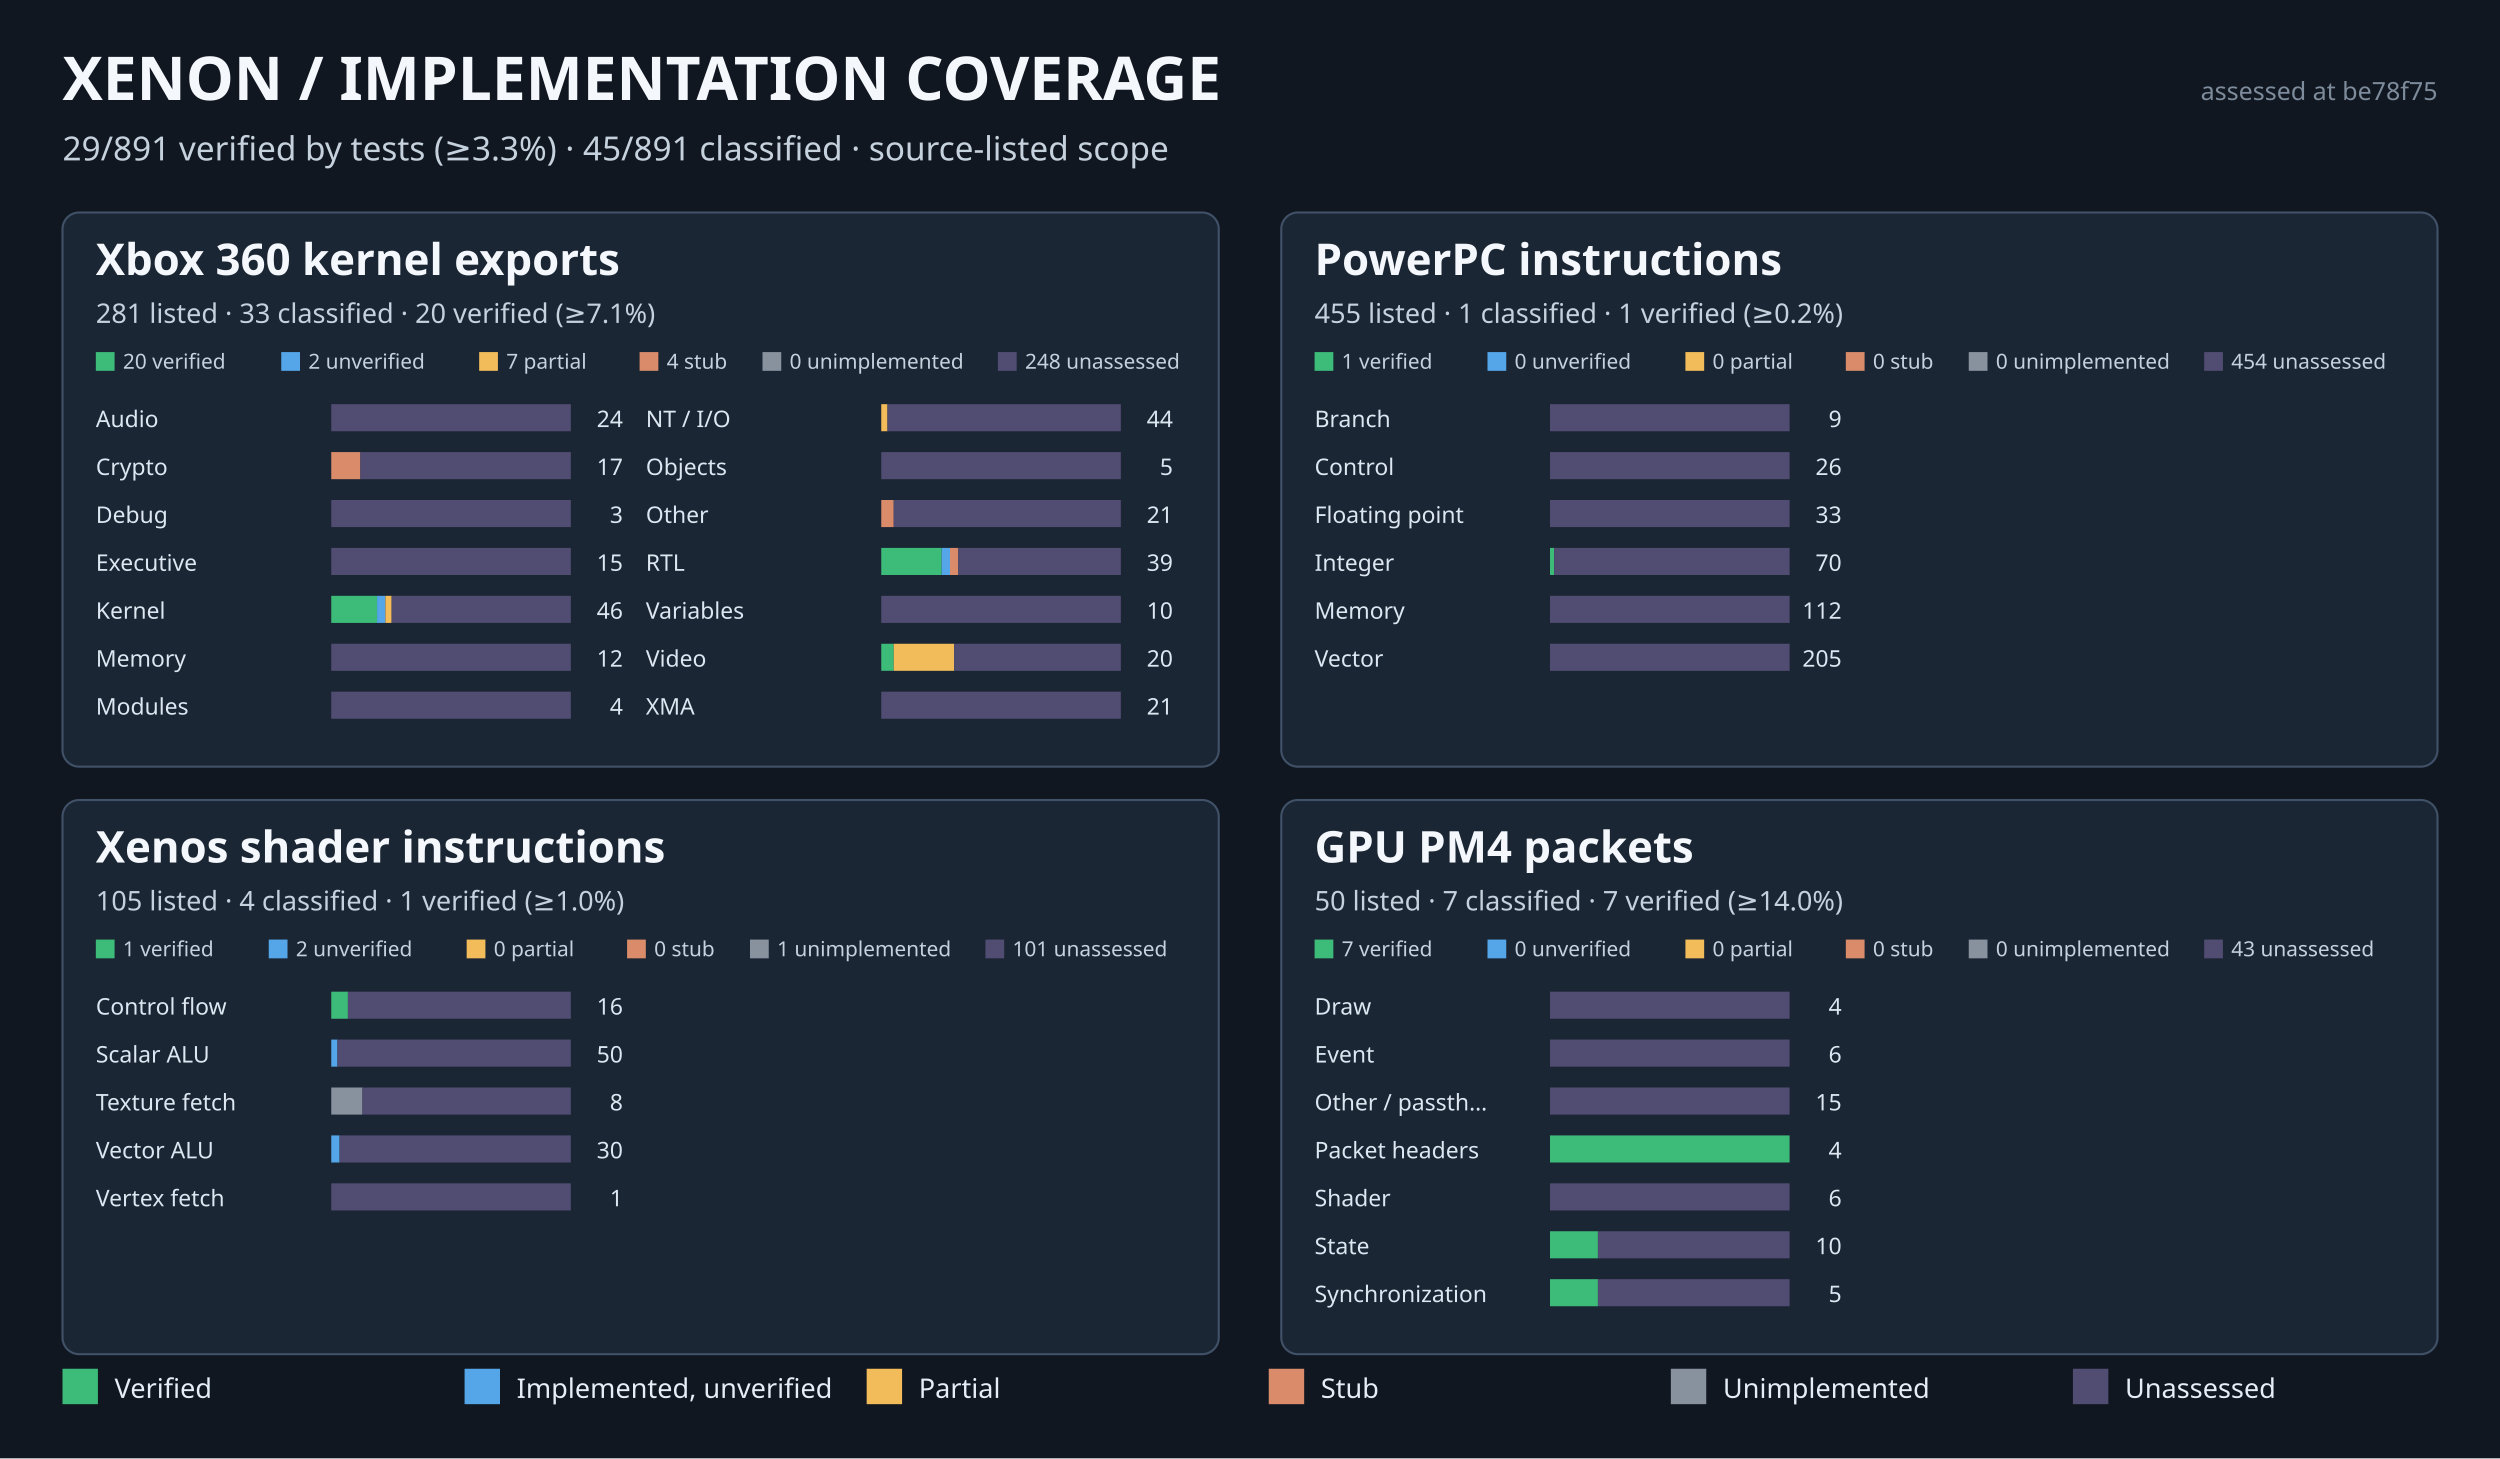
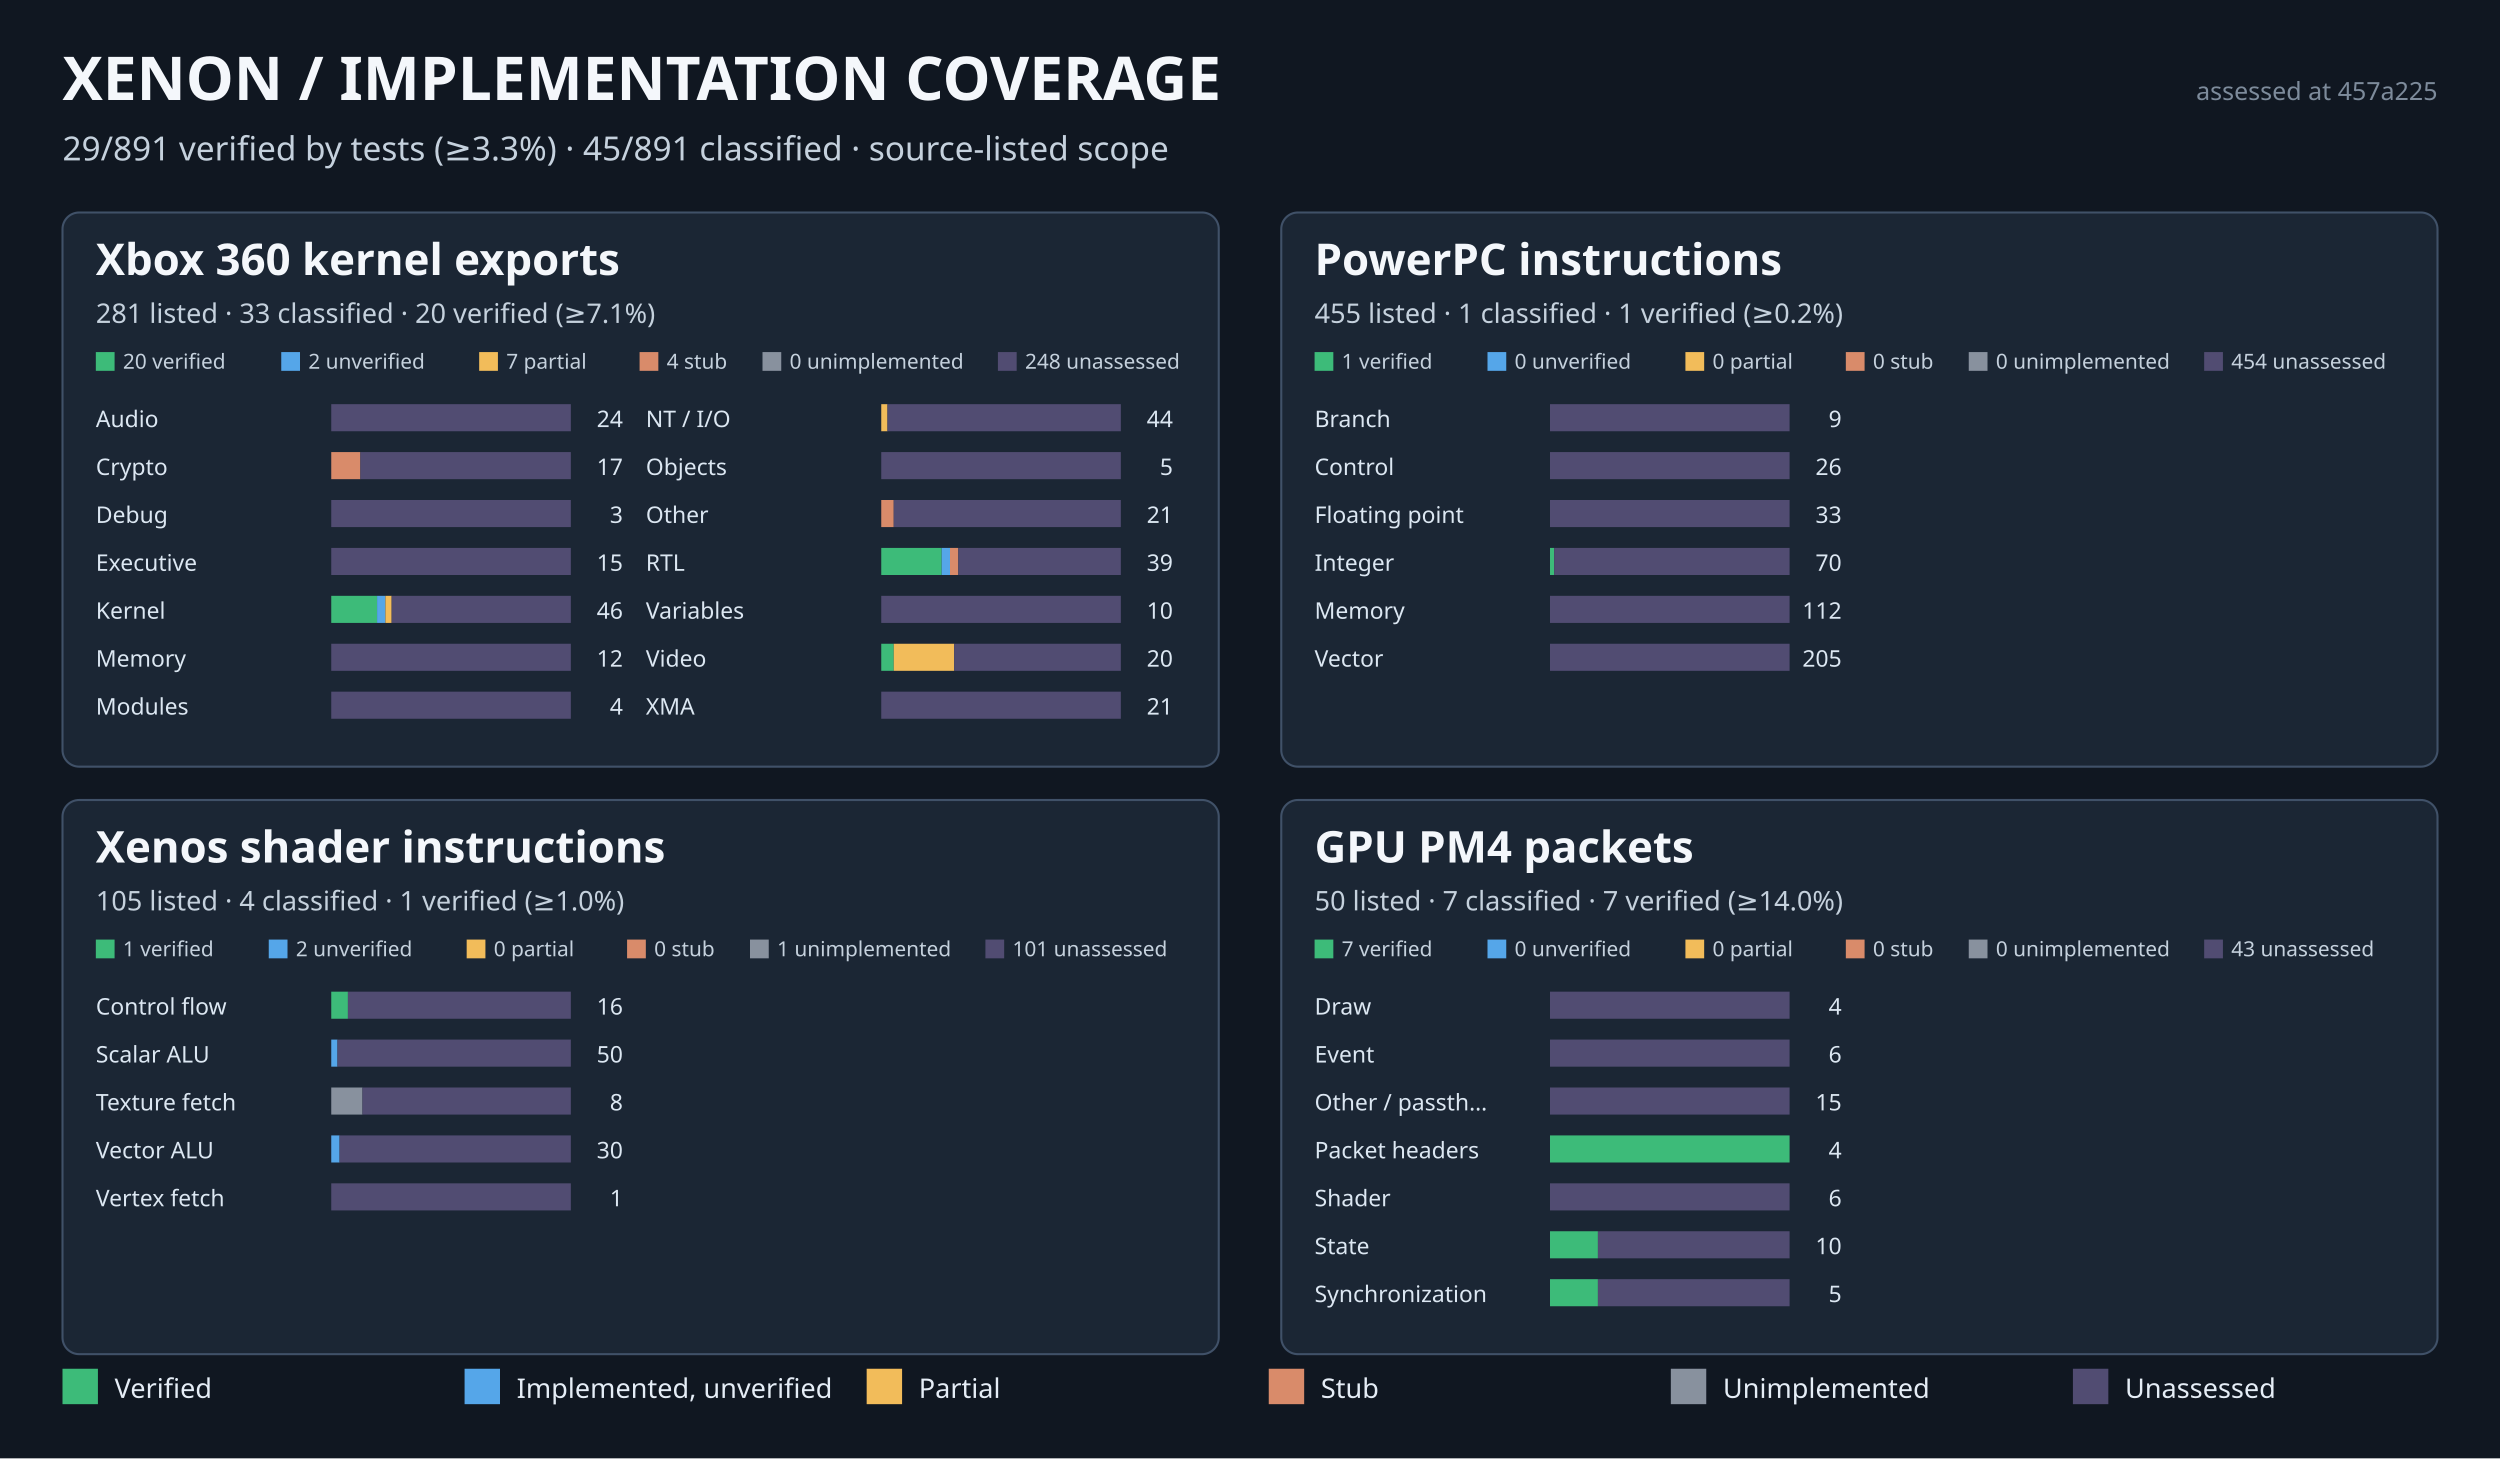
<svg xmlns="http://www.w3.org/2000/svg" width="1200" height="700" viewBox="0 0 1200 700" role="img" aria-labelledby="title desc">
  <rect width="1200" height="700" fill="#101721" />
  <text x="30" y="48" fill="#f4f7fb" font-size="29" font-weight="700" font-family="sans-serif">XENON  /  IMPLEMENTATION COVERAGE</text>
  <text x="30" y="77" fill="#c5d1dd" font-size="16" font-family="sans-serif">29/891 verified by tests (≥3.3%)  ·  45/891 classified  ·  source-listed scope</text>
-   <text x="1170" y="48" text-anchor="end" fill="#7d8b9b" font-size="12" font-family="sans-serif">assessed at be78f75</text>
+   <text x="1170" y="48" text-anchor="end" fill="#7d8b9b" font-size="12" font-family="sans-serif">assessed at 457a225</text>
  <rect x="30" y="102" width="555" height="266" rx="8" fill="#1b2634" stroke="#405168" />
  <text x="46" y="132" fill="#f4f7fb" font-size="21" font-family="sans-serif" font-weight="700">Xbox 360 kernel exports</text>
  <text x="46" y="155" fill="#c5d1dd" font-size="13" font-family="sans-serif">281 listed  ·  33 classified  ·  20 verified (≥7.1%)</text>
  <rect x="46.0" y="169" width="9" height="9" fill="#3dbb79" />
  <text x="59.0" y="177" fill="#c5d1dd" font-size="10" font-family="sans-serif">20 verified</text>
  <rect x="135.0" y="169" width="9" height="9" fill="#55a6e9" />
  <text x="148.0" y="177" fill="#c5d1dd" font-size="10" font-family="sans-serif">2 unverified</text>
  <rect x="230.0" y="169" width="9" height="9" fill="#f2bc5a" />
  <text x="243.0" y="177" fill="#c5d1dd" font-size="10" font-family="sans-serif">7 partial</text>
  <rect x="307.0" y="169" width="9" height="9" fill="#d98b6a" />
  <text x="320.0" y="177" fill="#c5d1dd" font-size="10" font-family="sans-serif">4 stub</text>
  <rect x="366.0" y="169" width="9" height="9" fill="#88919e" />
  <text x="379.0" y="177" fill="#c5d1dd" font-size="10" font-family="sans-serif">0 unimplemented</text>
  <rect x="479.0" y="169" width="9" height="9" fill="#514c72" />
  <text x="492.0" y="177" fill="#c5d1dd" font-size="10" font-family="sans-serif">248 unassessed</text>
  <text x="46" y="205" fill="#dce7f2" font-size="11" font-family="sans-serif">Audio</text>
  <rect x="159" y="194" width="115" height="13" fill="#514c72" />
  <text x="299" y="205" text-anchor="end" fill="#dce7f2" font-size="11" font-family="sans-serif">24</text>
  <text x="46" y="228" fill="#dce7f2" font-size="11" font-family="sans-serif">Crypto</text>
  <rect x="159" y="217" width="14" height="13" fill="#d98b6a" />
  <rect x="173" y="217" width="101" height="13" fill="#514c72" />
  <text x="299" y="228" text-anchor="end" fill="#dce7f2" font-size="11" font-family="sans-serif">17</text>
  <text x="46" y="251" fill="#dce7f2" font-size="11" font-family="sans-serif">Debug</text>
  <rect x="159" y="240" width="115" height="13" fill="#514c72" />
  <text x="299" y="251" text-anchor="end" fill="#dce7f2" font-size="11" font-family="sans-serif">3</text>
  <text x="46" y="274" fill="#dce7f2" font-size="11" font-family="sans-serif">Executive</text>
  <rect x="159" y="263" width="115" height="13" fill="#514c72" />
  <text x="299" y="274" text-anchor="end" fill="#dce7f2" font-size="11" font-family="sans-serif">15</text>
  <text x="46" y="297" fill="#dce7f2" font-size="11" font-family="sans-serif">Kernel</text>
  <rect x="159" y="286" width="22" height="13" fill="#3dbb79" />
  <rect x="181" y="286" width="4" height="13" fill="#55a6e9" />
  <rect x="185" y="286" width="3" height="13" fill="#f2bc5a" />
  <rect x="188" y="286" width="86" height="13" fill="#514c72" />
  <text x="299" y="297" text-anchor="end" fill="#dce7f2" font-size="11" font-family="sans-serif">46</text>
  <text x="46" y="320" fill="#dce7f2" font-size="11" font-family="sans-serif">Memory</text>
  <rect x="159" y="309" width="115" height="13" fill="#514c72" />
  <text x="299" y="320" text-anchor="end" fill="#dce7f2" font-size="11" font-family="sans-serif">12</text>
  <text x="46" y="343" fill="#dce7f2" font-size="11" font-family="sans-serif">Modules</text>
  <rect x="159" y="332" width="115" height="13" fill="#514c72" />
  <text x="299" y="343" text-anchor="end" fill="#dce7f2" font-size="11" font-family="sans-serif">4</text>
  <text x="310" y="205" fill="#dce7f2" font-size="11" font-family="sans-serif">NT / I/O</text>
  <rect x="423" y="194" width="3" height="13" fill="#f2bc5a" />
  <rect x="426" y="194" width="112" height="13" fill="#514c72" />
  <text x="563" y="205" text-anchor="end" fill="#dce7f2" font-size="11" font-family="sans-serif">44</text>
  <text x="310" y="228" fill="#dce7f2" font-size="11" font-family="sans-serif">Objects</text>
  <rect x="423" y="217" width="115" height="13" fill="#514c72" />
  <text x="563" y="228" text-anchor="end" fill="#dce7f2" font-size="11" font-family="sans-serif">5</text>
  <text x="310" y="251" fill="#dce7f2" font-size="11" font-family="sans-serif">Other</text>
  <rect x="423" y="240" width="6" height="13" fill="#d98b6a" />
  <rect x="429" y="240" width="109" height="13" fill="#514c72" />
  <text x="563" y="251" text-anchor="end" fill="#dce7f2" font-size="11" font-family="sans-serif">21</text>
  <text x="310" y="274" fill="#dce7f2" font-size="11" font-family="sans-serif">RTL</text>
  <rect x="423" y="263" width="29" height="13" fill="#3dbb79" />
  <rect x="452" y="263" width="4" height="13" fill="#55a6e9" />
  <rect x="456" y="263" width="4" height="13" fill="#d98b6a" />
  <rect x="460" y="263" width="78" height="13" fill="#514c72" />
  <text x="563" y="274" text-anchor="end" fill="#dce7f2" font-size="11" font-family="sans-serif">39</text>
  <text x="310" y="297" fill="#dce7f2" font-size="11" font-family="sans-serif">Variables</text>
  <rect x="423" y="286" width="115" height="13" fill="#514c72" />
  <text x="563" y="297" text-anchor="end" fill="#dce7f2" font-size="11" font-family="sans-serif">10</text>
  <text x="310" y="320" fill="#dce7f2" font-size="11" font-family="sans-serif">Video</text>
  <rect x="423" y="309" width="6" height="13" fill="#3dbb79" />
  <rect x="429" y="309" width="29" height="13" fill="#f2bc5a" />
  <rect x="458" y="309" width="80" height="13" fill="#514c72" />
  <text x="563" y="320" text-anchor="end" fill="#dce7f2" font-size="11" font-family="sans-serif">20</text>
  <text x="310" y="343" fill="#dce7f2" font-size="11" font-family="sans-serif">XMA</text>
  <rect x="423" y="332" width="115" height="13" fill="#514c72" />
  <text x="563" y="343" text-anchor="end" fill="#dce7f2" font-size="11" font-family="sans-serif">21</text>
  <rect x="615" y="102" width="555" height="266" rx="8" fill="#1b2634" stroke="#405168" />
  <text x="631" y="132" fill="#f4f7fb" font-size="21" font-family="sans-serif" font-weight="700">PowerPC instructions</text>
  <text x="631" y="155" fill="#c5d1dd" font-size="13" font-family="sans-serif">455 listed  ·  1 classified  ·  1 verified (≥0.2%)</text>
  <rect x="631.0" y="169" width="9" height="9" fill="#3dbb79" />
  <text x="644.0" y="177" fill="#c5d1dd" font-size="10" font-family="sans-serif">1 verified</text>
  <rect x="714.0" y="169" width="9" height="9" fill="#55a6e9" />
  <text x="727.0" y="177" fill="#c5d1dd" font-size="10" font-family="sans-serif">0 unverified</text>
  <rect x="809.0" y="169" width="9" height="9" fill="#f2bc5a" />
  <text x="822.0" y="177" fill="#c5d1dd" font-size="10" font-family="sans-serif">0 partial</text>
  <rect x="886.0" y="169" width="9" height="9" fill="#d98b6a" />
  <text x="899.0" y="177" fill="#c5d1dd" font-size="10" font-family="sans-serif">0 stub</text>
  <rect x="945.0" y="169" width="9" height="9" fill="#88919e" />
  <text x="958.0" y="177" fill="#c5d1dd" font-size="10" font-family="sans-serif">0 unimplemented</text>
  <rect x="1058.0" y="169" width="9" height="9" fill="#514c72" />
  <text x="1071.0" y="177" fill="#c5d1dd" font-size="10" font-family="sans-serif">454 unassessed</text>
  <text x="631" y="205" fill="#dce7f2" font-size="11" font-family="sans-serif">Branch</text>
  <rect x="744" y="194" width="115" height="13" fill="#514c72" />
  <text x="884" y="205" text-anchor="end" fill="#dce7f2" font-size="11" font-family="sans-serif">9</text>
  <text x="631" y="228" fill="#dce7f2" font-size="11" font-family="sans-serif">Control</text>
  <rect x="744" y="217" width="115" height="13" fill="#514c72" />
  <text x="884" y="228" text-anchor="end" fill="#dce7f2" font-size="11" font-family="sans-serif">26</text>
  <text x="631" y="251" fill="#dce7f2" font-size="11" font-family="sans-serif">Floating point</text>
  <rect x="744" y="240" width="115" height="13" fill="#514c72" />
  <text x="884" y="251" text-anchor="end" fill="#dce7f2" font-size="11" font-family="sans-serif">33</text>
  <text x="631" y="274" fill="#dce7f2" font-size="11" font-family="sans-serif">Integer</text>
  <rect x="744" y="263" width="2" height="13" fill="#3dbb79" />
  <rect x="746" y="263" width="113" height="13" fill="#514c72" />
  <text x="884" y="274" text-anchor="end" fill="#dce7f2" font-size="11" font-family="sans-serif">70</text>
  <text x="631" y="297" fill="#dce7f2" font-size="11" font-family="sans-serif">Memory</text>
  <rect x="744" y="286" width="115" height="13" fill="#514c72" />
  <text x="884" y="297" text-anchor="end" fill="#dce7f2" font-size="11" font-family="sans-serif">112</text>
  <text x="631" y="320" fill="#dce7f2" font-size="11" font-family="sans-serif">Vector</text>
  <rect x="744" y="309" width="115" height="13" fill="#514c72" />
  <text x="884" y="320" text-anchor="end" fill="#dce7f2" font-size="11" font-family="sans-serif">205</text>
  <rect x="30" y="384" width="555" height="266" rx="8" fill="#1b2634" stroke="#405168" />
  <text x="46" y="414" fill="#f4f7fb" font-size="21" font-family="sans-serif" font-weight="700">Xenos shader instructions</text>
  <text x="46" y="437" fill="#c5d1dd" font-size="13" font-family="sans-serif">105 listed  ·  4 classified  ·  1 verified (≥1.0%)</text>
  <rect x="46.0" y="451" width="9" height="9" fill="#3dbb79" />
  <text x="59.0" y="459" fill="#c5d1dd" font-size="10" font-family="sans-serif">1 verified</text>
  <rect x="129.0" y="451" width="9" height="9" fill="#55a6e9" />
  <text x="142.0" y="459" fill="#c5d1dd" font-size="10" font-family="sans-serif">2 unverified</text>
  <rect x="224.0" y="451" width="9" height="9" fill="#f2bc5a" />
  <text x="237.0" y="459" fill="#c5d1dd" font-size="10" font-family="sans-serif">0 partial</text>
  <rect x="301.0" y="451" width="9" height="9" fill="#d98b6a" />
  <text x="314.0" y="459" fill="#c5d1dd" font-size="10" font-family="sans-serif">0 stub</text>
  <rect x="360.0" y="451" width="9" height="9" fill="#88919e" />
  <text x="373.0" y="459" fill="#c5d1dd" font-size="10" font-family="sans-serif">1 unimplemented</text>
  <rect x="473.0" y="451" width="9" height="9" fill="#514c72" />
  <text x="486.0" y="459" fill="#c5d1dd" font-size="10" font-family="sans-serif">101 unassessed</text>
  <text x="46" y="487" fill="#dce7f2" font-size="11" font-family="sans-serif">Control flow</text>
  <rect x="159" y="476" width="8" height="13" fill="#3dbb79" />
  <rect x="167" y="476" width="107" height="13" fill="#514c72" />
  <text x="299" y="487" text-anchor="end" fill="#dce7f2" font-size="11" font-family="sans-serif">16</text>
  <text x="46" y="510" fill="#dce7f2" font-size="11" font-family="sans-serif">Scalar ALU</text>
  <rect x="159" y="499" width="3" height="13" fill="#55a6e9" />
  <rect x="162" y="499" width="112" height="13" fill="#514c72" />
  <text x="299" y="510" text-anchor="end" fill="#dce7f2" font-size="11" font-family="sans-serif">50</text>
  <text x="46" y="533" fill="#dce7f2" font-size="11" font-family="sans-serif">Texture fetch</text>
  <rect x="159" y="522" width="15" height="13" fill="#88919e" />
  <rect x="174" y="522" width="100" height="13" fill="#514c72" />
  <text x="299" y="533" text-anchor="end" fill="#dce7f2" font-size="11" font-family="sans-serif">8</text>
  <text x="46" y="556" fill="#dce7f2" font-size="11" font-family="sans-serif">Vector ALU</text>
  <rect x="159" y="545" width="4" height="13" fill="#55a6e9" />
  <rect x="163" y="545" width="111" height="13" fill="#514c72" />
  <text x="299" y="556" text-anchor="end" fill="#dce7f2" font-size="11" font-family="sans-serif">30</text>
  <text x="46" y="579" fill="#dce7f2" font-size="11" font-family="sans-serif">Vertex fetch</text>
  <rect x="159" y="568" width="115" height="13" fill="#514c72" />
  <text x="299" y="579" text-anchor="end" fill="#dce7f2" font-size="11" font-family="sans-serif">1</text>
  <rect x="615" y="384" width="555" height="266" rx="8" fill="#1b2634" stroke="#405168" />
  <text x="631" y="414" fill="#f4f7fb" font-size="21" font-family="sans-serif" font-weight="700">GPU PM4 packets</text>
  <text x="631" y="437" fill="#c5d1dd" font-size="13" font-family="sans-serif">50 listed  ·  7 classified  ·  7 verified (≥14.0%)</text>
  <rect x="631.0" y="451" width="9" height="9" fill="#3dbb79" />
  <text x="644.0" y="459" fill="#c5d1dd" font-size="10" font-family="sans-serif">7 verified</text>
  <rect x="714.0" y="451" width="9" height="9" fill="#55a6e9" />
  <text x="727.0" y="459" fill="#c5d1dd" font-size="10" font-family="sans-serif">0 unverified</text>
  <rect x="809.0" y="451" width="9" height="9" fill="#f2bc5a" />
  <text x="822.0" y="459" fill="#c5d1dd" font-size="10" font-family="sans-serif">0 partial</text>
  <rect x="886.0" y="451" width="9" height="9" fill="#d98b6a" />
  <text x="899.0" y="459" fill="#c5d1dd" font-size="10" font-family="sans-serif">0 stub</text>
  <rect x="945.0" y="451" width="9" height="9" fill="#88919e" />
  <text x="958.0" y="459" fill="#c5d1dd" font-size="10" font-family="sans-serif">0 unimplemented</text>
  <rect x="1058.0" y="451" width="9" height="9" fill="#514c72" />
  <text x="1071.0" y="459" fill="#c5d1dd" font-size="10" font-family="sans-serif">43 unassessed</text>
  <text x="631" y="487" fill="#dce7f2" font-size="11" font-family="sans-serif">Draw</text>
  <rect x="744" y="476" width="115" height="13" fill="#514c72" />
  <text x="884" y="487" text-anchor="end" fill="#dce7f2" font-size="11" font-family="sans-serif">4</text>
  <text x="631" y="510" fill="#dce7f2" font-size="11" font-family="sans-serif">Event</text>
  <rect x="744" y="499" width="115" height="13" fill="#514c72" />
  <text x="884" y="510" text-anchor="end" fill="#dce7f2" font-size="11" font-family="sans-serif">6</text>
  <text x="631" y="533" fill="#dce7f2" font-size="11" font-family="sans-serif">Other / passth…</text>
  <rect x="744" y="522" width="115" height="13" fill="#514c72" />
  <text x="884" y="533" text-anchor="end" fill="#dce7f2" font-size="11" font-family="sans-serif">15</text>
  <text x="631" y="556" fill="#dce7f2" font-size="11" font-family="sans-serif">Packet headers</text>
  <rect x="744" y="545" width="115" height="13" fill="#3dbb79" />
  <text x="884" y="556" text-anchor="end" fill="#dce7f2" font-size="11" font-family="sans-serif">4</text>
  <text x="631" y="579" fill="#dce7f2" font-size="11" font-family="sans-serif">Shader</text>
  <rect x="744" y="568" width="115" height="13" fill="#514c72" />
  <text x="884" y="579" text-anchor="end" fill="#dce7f2" font-size="11" font-family="sans-serif">6</text>
  <text x="631" y="602" fill="#dce7f2" font-size="11" font-family="sans-serif">State</text>
  <rect x="744" y="591" width="23" height="13" fill="#3dbb79" />
  <rect x="767" y="591" width="92" height="13" fill="#514c72" />
  <text x="884" y="602" text-anchor="end" fill="#dce7f2" font-size="11" font-family="sans-serif">10</text>
  <text x="631" y="625" fill="#dce7f2" font-size="11" font-family="sans-serif">Synchronization</text>
  <rect x="744" y="614" width="23" height="13" fill="#3dbb79" />
  <rect x="767" y="614" width="92" height="13" fill="#514c72" />
  <text x="884" y="625" text-anchor="end" fill="#dce7f2" font-size="11" font-family="sans-serif">5</text>
  <rect x="30" y="657" width="17" height="17" fill="#3dbb79" />
  <text x="55" y="671" fill="#e5edf6" font-size="13" font-family="sans-serif">Verified</text>
  <rect x="223" y="657" width="17" height="17" fill="#55a6e9" />
  <text x="248" y="671" fill="#e5edf6" font-size="13" font-family="sans-serif">Implemented, unverified</text>
  <rect x="416" y="657" width="17" height="17" fill="#f2bc5a" />
  <text x="441" y="671" fill="#e5edf6" font-size="13" font-family="sans-serif">Partial</text>
  <rect x="609" y="657" width="17" height="17" fill="#d98b6a" />
  <text x="634" y="671" fill="#e5edf6" font-size="13" font-family="sans-serif">Stub</text>
  <rect x="802" y="657" width="17" height="17" fill="#88919e" />
  <text x="827" y="671" fill="#e5edf6" font-size="13" font-family="sans-serif">Unimplemented</text>
  <rect x="995" y="657" width="17" height="17" fill="#514c72" />
  <text x="1020" y="671" fill="#e5edf6" font-size="13" font-family="sans-serif">Unassessed</text>
</svg>
